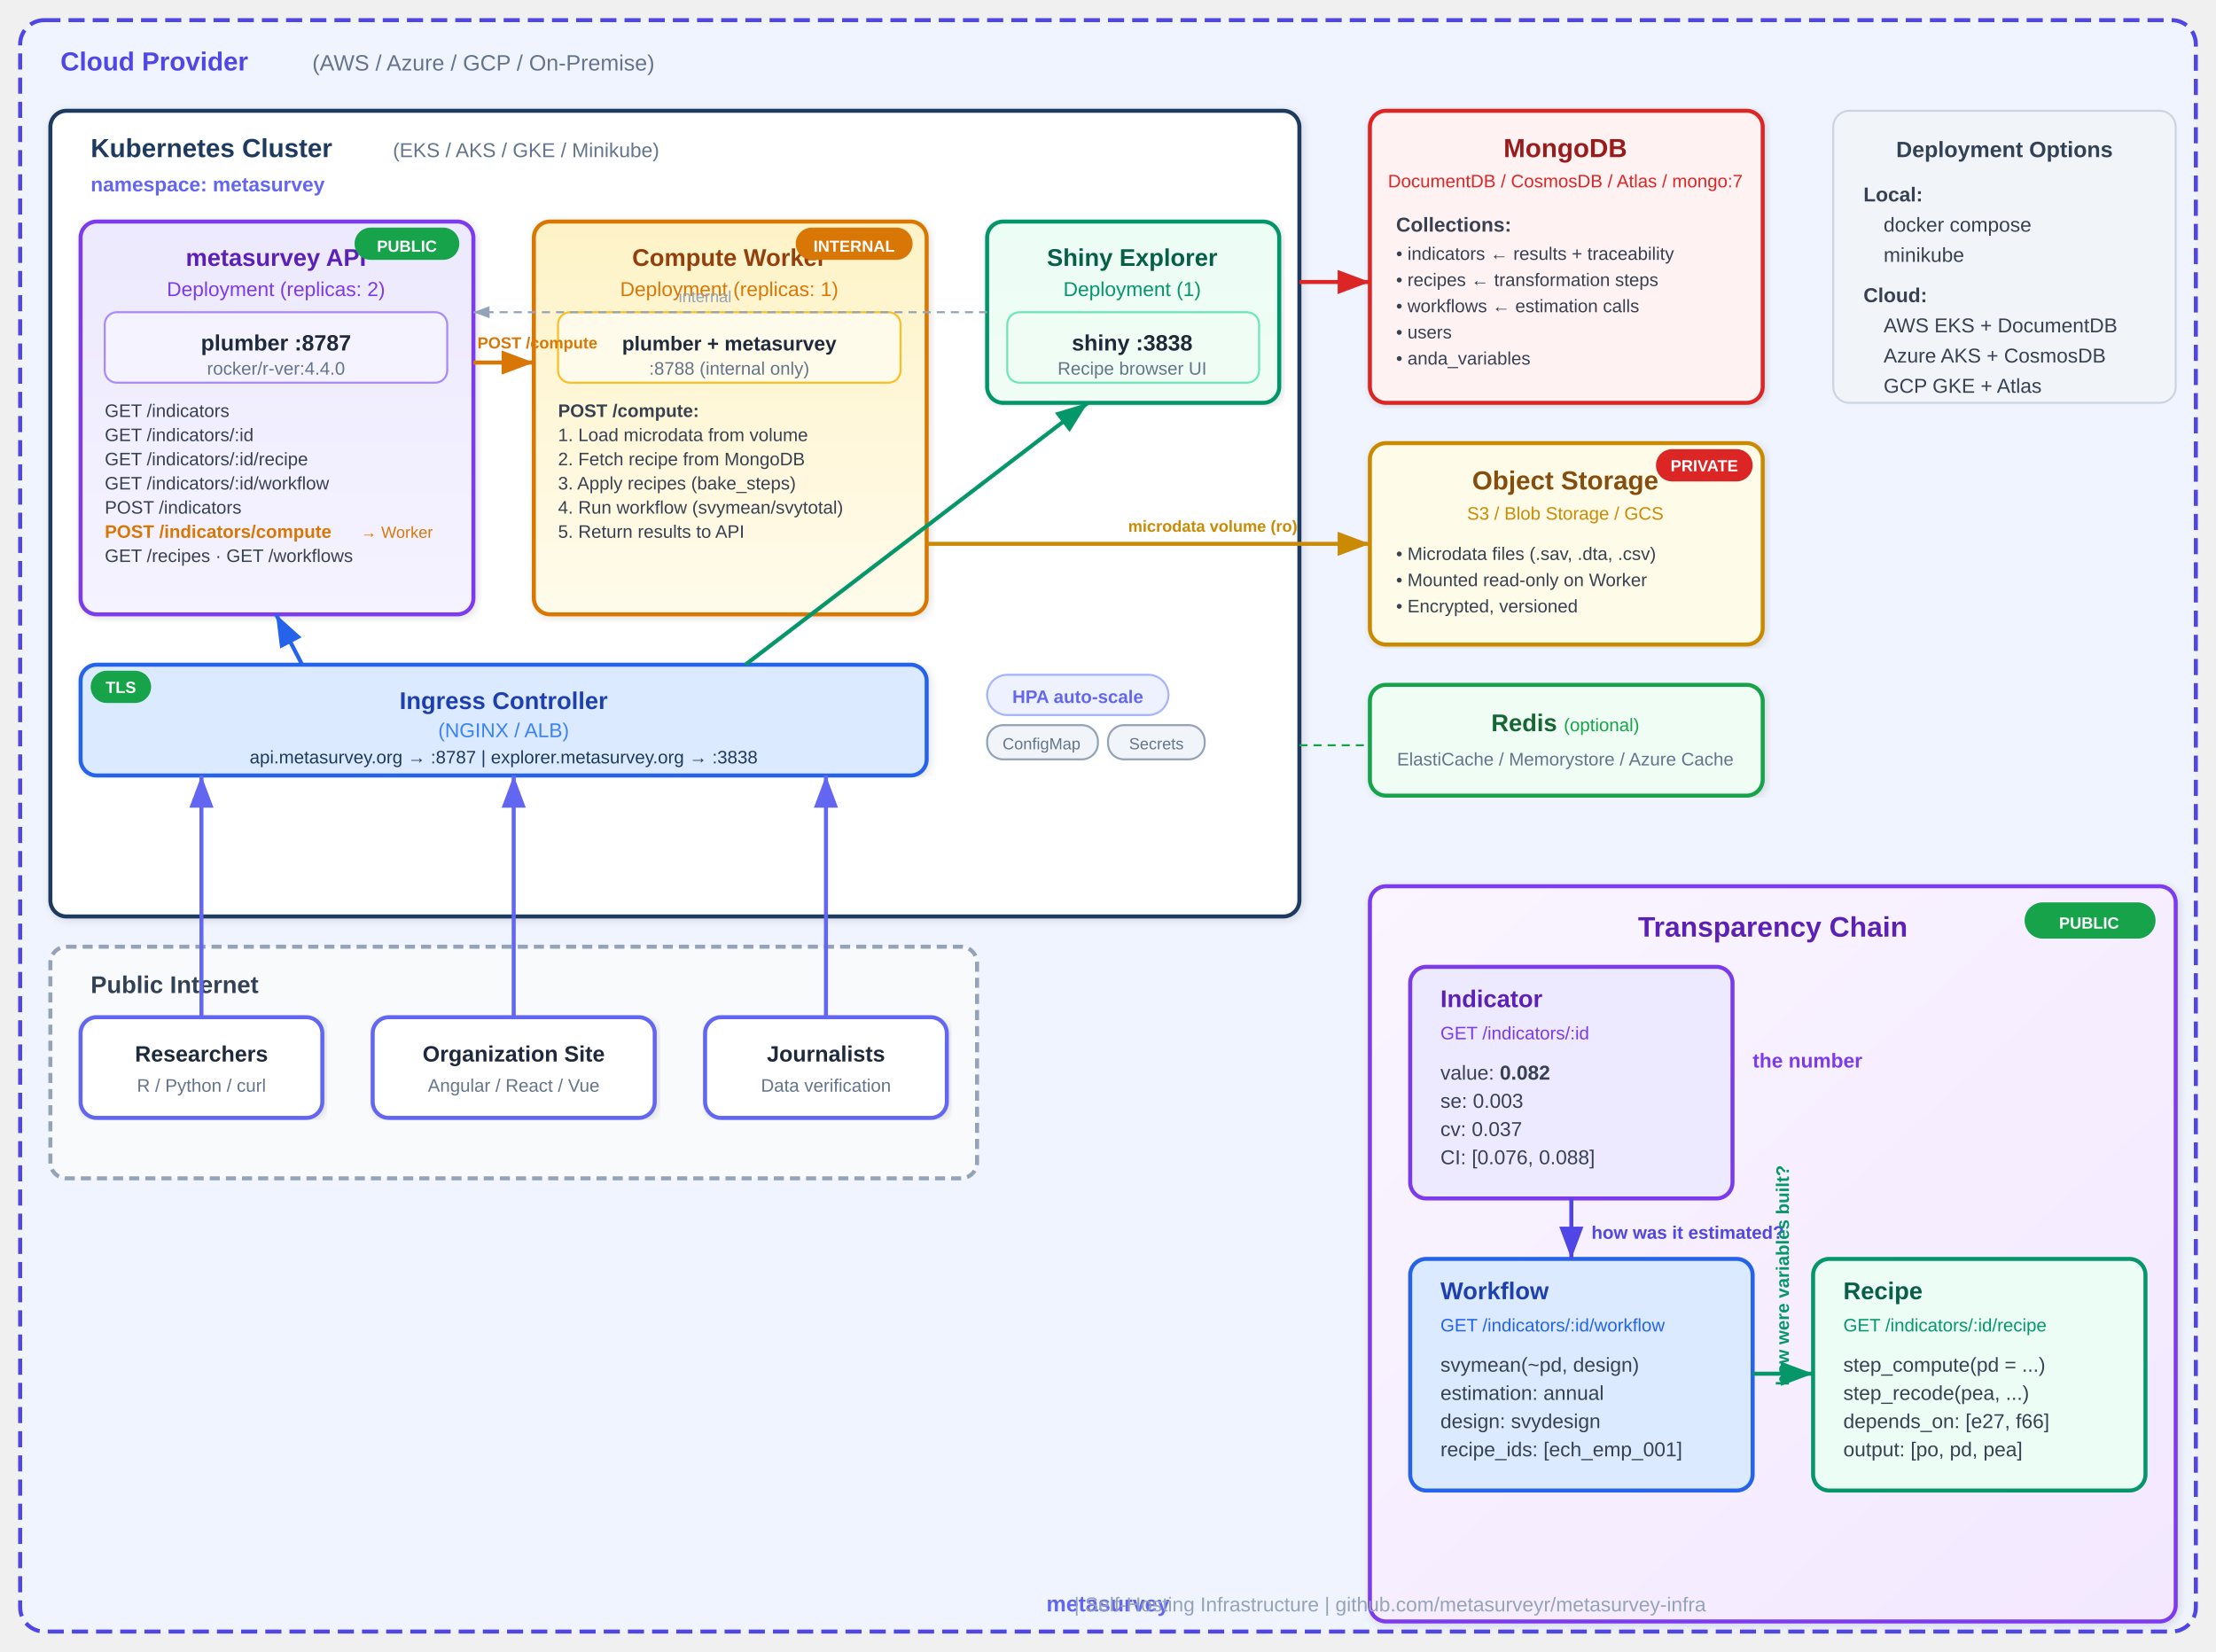
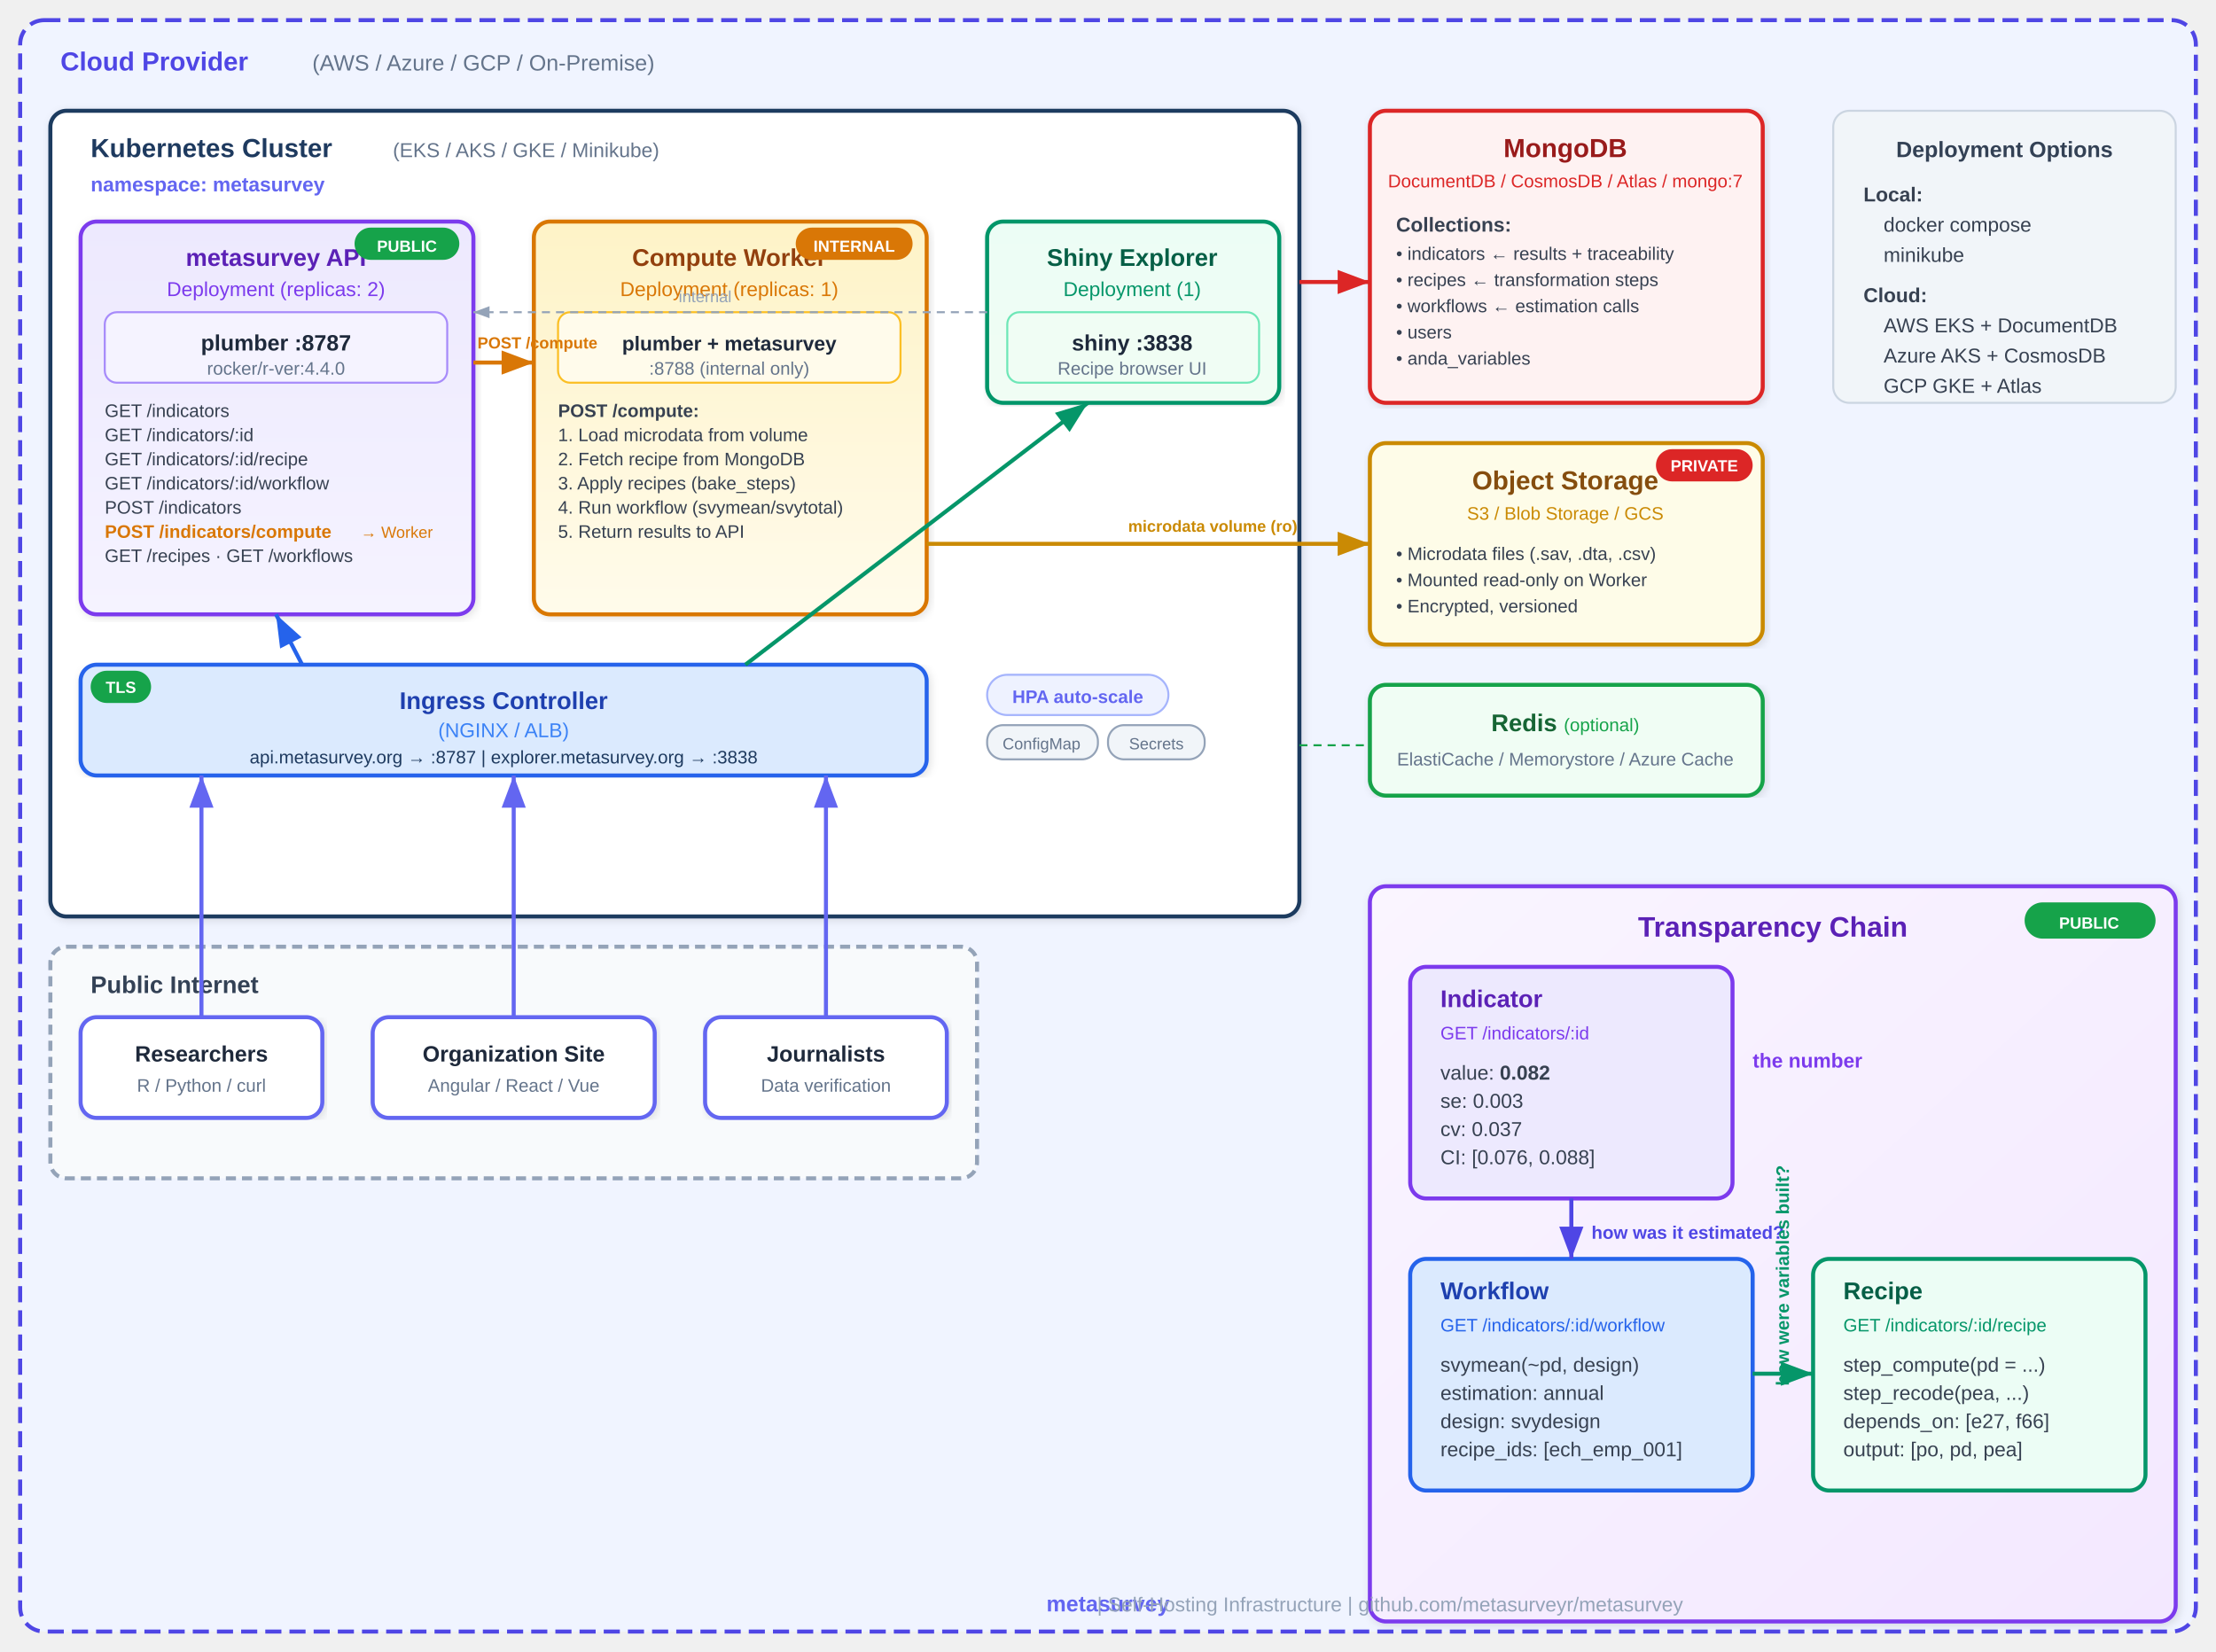
<svg xmlns="http://www.w3.org/2000/svg" viewBox="0 0 1100 820" font-family="'Segoe UI', Arial, sans-serif">
  <defs>
    <linearGradient id="apiGrad" x1="0" y1="0" x2="0" y2="1">
      <stop offset="0%" stop-color="#ede9fe" />
      <stop offset="100%" stop-color="#f5f3ff" />
    </linearGradient>
    <linearGradient id="workerGrad" x1="0" y1="0" x2="0" y2="1">
      <stop offset="0%" stop-color="#fef3c7" />
      <stop offset="100%" stop-color="#fffbeb" />
    </linearGradient>
    <linearGradient id="shinyGrad" x1="0" y1="0" x2="0" y2="1">
      <stop offset="0%" stop-color="#ecfdf5" />
      <stop offset="100%" stop-color="#f0fdf4" />
    </linearGradient>
    <linearGradient id="chainGrad" x1="0" y1="0" x2="1" y2="1">
      <stop offset="0%" stop-color="#faf5ff" />
      <stop offset="100%" stop-color="#f3e8ff" />
    </linearGradient>
    <filter id="shadow" x="-2%" y="-2%" width="104%" height="104%">
      <feDropShadow dx="1" dy="1" stdDeviation="2" flood-opacity="0.12" />
    </filter>
    <marker id="arrowOrange" markerWidth="8" markerHeight="6" refX="8" refY="3" orient="auto">
      <polygon points="0 0, 8 3, 0 6" fill="#d97706" />
    </marker>
    <marker id="arrowBlue" markerWidth="8" markerHeight="6" refX="8" refY="3" orient="auto">
      <polygon points="0 0, 8 3, 0 6" fill="#2563eb" />
    </marker>
    <marker id="arrowGray" markerWidth="8" markerHeight="6" refX="8" refY="3" orient="auto">
      <polygon points="0 0, 8 3, 0 6" fill="#94a3b8" />
    </marker>
    <marker id="arrowRed" markerWidth="8" markerHeight="6" refX="8" refY="3" orient="auto">
      <polygon points="0 0, 8 3, 0 6" fill="#dc2626" />
    </marker>
    <marker id="arrowGold" markerWidth="8" markerHeight="6" refX="8" refY="3" orient="auto">
      <polygon points="0 0, 8 3, 0 6" fill="#ca8a04" />
    </marker>
    <marker id="arrowPurple" markerWidth="8" markerHeight="6" refX="8" refY="3" orient="auto">
      <polygon points="0 0, 8 3, 0 6" fill="#4f46e5" />
    </marker>
    <marker id="arrowGreen" markerWidth="8" markerHeight="6" refX="8" refY="3" orient="auto">
      <polygon points="0 0, 8 3, 0 6" fill="#059669" />
    </marker>
    <marker id="arrowIndigo" markerWidth="8" markerHeight="6" refX="8" refY="3" orient="auto">
      <polygon points="0 0, 8 3, 0 6" fill="#6366f1" />
    </marker>
  </defs>
  <rect x="10" y="10" width="1080" height="800" rx="12" fill="#f0f4ff" stroke="#4f46e5" stroke-width="2" stroke-dasharray="8 4" />
  <text x="30" y="35" font-size="13" fill="#4f46e5" font-weight="bold">Cloud Provider</text>
  <text x="155" y="35" font-size="11" fill="#64748b">(AWS / Azure / GCP / On-Premise)</text>
  <rect x="25" y="55" width="620" height="400" rx="8" fill="#ffffff" stroke="#1e3a5f" stroke-width="2" filter="url(#shadow)" />
  <text x="45" y="78" font-size="13" fill="#1e3a5f" font-weight="bold">Kubernetes Cluster</text>
  <text x="195" y="78" font-size="10" fill="#64748b">(EKS / AKS / GKE / Minikube)</text>
  <text x="45" y="95" font-size="10" fill="#6366f1" font-weight="bold">namespace: metasurvey</text>
  <rect x="40" y="110" width="195" height="195" rx="8" fill="url(#apiGrad)" stroke="#7c3aed" stroke-width="2" filter="url(#shadow)" />
  <text x="137" y="132" font-size="12" fill="#5b21b6" font-weight="bold" text-anchor="middle">metasurvey API</text>
  <text x="137" y="147" font-size="10" fill="#7c3aed" text-anchor="middle">Deployment (replicas: 2)</text>
  <rect x="52" y="155" width="170" height="35" rx="6" fill="#f5f3ff" stroke="#a78bfa" stroke-width="1" />
  <text x="137" y="174" font-size="11" fill="#1e293b" font-weight="bold" text-anchor="middle">plumber :8787</text>
  <text x="137" y="186" font-size="9" fill="#64748b" text-anchor="middle">rocker/r-ver:4.4.0</text>
  <text x="52" y="207" font-size="9" fill="#374151">GET /indicators</text>
  <text x="52" y="219" font-size="9" fill="#374151">GET /indicators/:id</text>
  <text x="52" y="231" font-size="9" fill="#374151">GET /indicators/:id/recipe</text>
  <text x="52" y="243" font-size="9" fill="#374151">GET /indicators/:id/workflow</text>
  <text x="52" y="255" font-size="9" fill="#374151">POST /indicators</text>
  <text x="52" y="267" font-size="9" fill="#d97706" font-weight="bold">POST /indicators/compute</text>
  <text x="179" y="267" font-size="8" fill="#d97706">→ Worker</text>
  <text x="52" y="279" font-size="9" fill="#374151">GET /recipes · GET /workflows</text>
  <rect x="176" y="113" width="52" height="16" rx="8" fill="#16a34a" />
  <text x="202" y="125" font-size="8" fill="#ffffff" font-weight="bold" text-anchor="middle">PUBLIC</text>
  <rect x="265" y="110" width="195" height="195" rx="8" fill="url(#workerGrad)" stroke="#d97706" stroke-width="2" filter="url(#shadow)" />
  <text x="362" y="132" font-size="12" fill="#92400e" font-weight="bold" text-anchor="middle">Compute Worker</text>
  <text x="362" y="147" font-size="10" fill="#d97706" text-anchor="middle">Deployment (replicas: 1)</text>
  <rect x="277" y="155" width="170" height="35" rx="6" fill="#fffbeb" stroke="#fbbf24" stroke-width="1" />
  <text x="362" y="174" font-size="10" fill="#1e293b" font-weight="bold" text-anchor="middle">plumber + metasurvey</text>
  <text x="362" y="186" font-size="9" fill="#64748b" text-anchor="middle">:8788 (internal only)</text>
  <text x="277" y="207" font-size="9" fill="#374151" font-weight="bold">POST /compute:</text>
  <text x="277" y="219" font-size="9" fill="#374151">1. Load microdata from volume</text>
  <text x="277" y="231" font-size="9" fill="#374151">2. Fetch recipe from MongoDB</text>
  <text x="277" y="243" font-size="9" fill="#374151">3. Apply recipes (bake_steps)</text>
  <text x="277" y="255" font-size="9" fill="#374151">4. Run workflow (svymean/svytotal)</text>
  <text x="277" y="267" font-size="9" fill="#374151">5. Return results to API</text>
  <rect x="395" y="113" width="58" height="16" rx="8" fill="#d97706" />
  <text x="424" y="125" font-size="8" fill="#ffffff" font-weight="bold" text-anchor="middle">INTERNAL</text>
  <line x1="235" y1="180" x2="265" y2="180" stroke="#d97706" stroke-width="2" marker-end="url(#arrowOrange)" />
  <text x="237" y="173" font-size="8" fill="#d97706" font-weight="bold">POST /compute</text>
  <rect x="490" y="110" width="145" height="90" rx="8" fill="url(#shinyGrad)" stroke="#059669" stroke-width="2" filter="url(#shadow)" />
  <text x="562" y="132" font-size="12" fill="#065f46" font-weight="bold" text-anchor="middle">Shiny Explorer</text>
  <text x="562" y="147" font-size="10" fill="#059669" text-anchor="middle">Deployment (1)</text>
  <rect x="500" y="155" width="125" height="35" rx="6" fill="#f0fdf4" stroke="#6ee7b7" stroke-width="1" />
  <text x="562" y="174" font-size="11" fill="#1e293b" font-weight="bold" text-anchor="middle">shiny :3838</text>
  <text x="562" y="186" font-size="9" fill="#64748b" text-anchor="middle">Recipe browser UI</text>
  <line x1="490" y1="155" x2="235" y2="155" stroke="#94a3b8" stroke-width="1" stroke-dasharray="4 3" marker-end="url(#arrowGray)" />
  <text x="350" y="150" font-size="8" fill="#94a3b8" text-anchor="middle">internal</text>
  <rect x="40" y="330" width="420" height="55" rx="8" fill="#dbeafe" stroke="#2563eb" stroke-width="2" filter="url(#shadow)" />
  <text x="250" y="352" font-size="12" fill="#1e40af" font-weight="bold" text-anchor="middle">Ingress Controller</text>
  <text x="250" y="366" font-size="10" fill="#3b82f6" text-anchor="middle">(NGINX / ALB)</text>
  <text x="250" y="379" font-size="9" fill="#1e3a5f" text-anchor="middle">api.metasurvey.org → :8787  |  explorer.metasurvey.org → :3838</text>
  <rect x="45" y="333" width="30" height="16" rx="8" fill="#16a34a" />
  <text x="60" y="344" font-size="8" fill="#ffffff" font-weight="bold" text-anchor="middle">TLS</text>
  <line x1="150" y1="330" x2="137" y2="305" stroke="#2563eb" stroke-width="2" marker-end="url(#arrowBlue)" />
  <line x1="370" y1="330" x2="540" y2="200" stroke="#059669" stroke-width="2" marker-end="url(#arrowGreen)" />
  <rect x="490" y="335" width="90" height="20" rx="10" fill="#eef2ff" stroke="#a5b4fc" stroke-width="1" />
  <text x="535" y="349" font-size="9" fill="#6366f1" font-weight="bold" text-anchor="middle">HPA auto-scale</text>
  <rect x="490" y="360" width="55" height="17" rx="8" fill="#f1f5f9" stroke="#94a3b8" stroke-width="1" />
  <text x="517" y="372" font-size="8" fill="#64748b" text-anchor="middle">ConfigMap</text>
  <rect x="550" y="360" width="48" height="17" rx="8" fill="#f1f5f9" stroke="#94a3b8" stroke-width="1" />
  <text x="574" y="372" font-size="8" fill="#64748b" text-anchor="middle">Secrets</text>
  <rect x="680" y="55" width="195" height="145" rx="8" fill="#fef2f2" stroke="#dc2626" stroke-width="2" filter="url(#shadow)" />
  <text x="777" y="78" font-size="13" fill="#991b1b" font-weight="bold" text-anchor="middle">MongoDB</text>
  <text x="777" y="93" font-size="9" fill="#dc2626" text-anchor="middle">DocumentDB / CosmosDB / Atlas / mongo:7</text>
  <text x="693" y="115" font-size="10" fill="#374151" font-weight="bold">Collections:</text>
  <text x="693" y="129" font-size="9" fill="#374151">• indicators ← results + traceability</text>
  <text x="693" y="142" font-size="9" fill="#374151">• recipes ← transformation steps</text>
  <text x="693" y="155" font-size="9" fill="#374151">• workflows ← estimation calls</text>
  <text x="693" y="168" font-size="9" fill="#374151">• users</text>
  <text x="693" y="181" font-size="9" fill="#374151">• anda_variables</text>
  <line x1="645" y1="140" x2="680" y2="140" stroke="#dc2626" stroke-width="2" marker-end="url(#arrowRed)" />
  <rect x="680" y="220" width="195" height="100" rx="8" fill="#fefce8" stroke="#ca8a04" stroke-width="2" filter="url(#shadow)" />
  <text x="777" y="243" font-size="13" fill="#854d0e" font-weight="bold" text-anchor="middle">Object Storage</text>
  <text x="777" y="258" font-size="9" fill="#ca8a04" text-anchor="middle">S3 / Blob Storage / GCS</text>
  <text x="693" y="278" font-size="9" fill="#374151">• Microdata files (.sav, .dta, .csv)</text>
  <text x="693" y="291" font-size="9" fill="#374151">• Mounted read-only on Worker</text>
  <text x="693" y="304" font-size="9" fill="#374151">• Encrypted, versioned</text>
  <rect x="822" y="223" width="48" height="16" rx="8" fill="#dc2626" />
  <text x="846" y="234" font-size="8" fill="#ffffff" font-weight="bold" text-anchor="middle">PRIVATE</text>
  <line x1="460" y1="270" x2="680" y2="270" stroke="#ca8a04" stroke-width="2" marker-end="url(#arrowGold)" />
  <text x="560" y="264" font-size="8" fill="#ca8a04" font-weight="bold">microdata volume (ro)</text>
  <rect x="680" y="340" width="195" height="55" rx="8" fill="#f0fdf4" stroke="#16a34a" stroke-width="2" filter="url(#shadow)" />
  <text x="777" y="363" font-size="12" fill="#166534" font-weight="bold" text-anchor="middle">Redis <tspan font-size="9" fill="#16a34a" font-weight="normal">(optional)</tspan>
  </text>
  <text x="777" y="380" font-size="9" fill="#64748b" text-anchor="middle">ElastiCache / Memorystore / Azure Cache</text>
  <line x1="645" y1="370" x2="680" y2="370" stroke="#16a34a" stroke-width="1" stroke-dasharray="4 3" />
  <rect x="25" y="470" width="460" height="115" rx="8" fill="#f8fafc" stroke="#94a3b8" stroke-width="2" stroke-dasharray="5 3" />
  <text x="45" y="493" font-size="12" fill="#334155" font-weight="bold">Public Internet</text>
  <rect x="40" y="505" width="120" height="50" rx="8" fill="#ffffff" stroke="#6366f1" stroke-width="2" filter="url(#shadow)" />
  <text x="100" y="527" font-size="11" fill="#1e293b" font-weight="bold" text-anchor="middle">Researchers</text>
  <text x="100" y="542" font-size="9" fill="#64748b" text-anchor="middle">R / Python / curl</text>
  <rect x="185" y="505" width="140" height="50" rx="8" fill="#ffffff" stroke="#6366f1" stroke-width="2" filter="url(#shadow)" />
  <text x="255" y="527" font-size="11" fill="#1e293b" font-weight="bold" text-anchor="middle">Organization Site</text>
  <text x="255" y="542" font-size="9" fill="#64748b" text-anchor="middle">Angular / React / Vue</text>
  <rect x="350" y="505" width="120" height="50" rx="8" fill="#ffffff" stroke="#6366f1" stroke-width="2" filter="url(#shadow)" />
  <text x="410" y="527" font-size="11" fill="#1e293b" font-weight="bold" text-anchor="middle">Journalists</text>
  <text x="410" y="542" font-size="9" fill="#64748b" text-anchor="middle">Data verification</text>
  <line x1="100" y1="505" x2="100" y2="385" stroke="#6366f1" stroke-width="2" marker-end="url(#arrowIndigo)" />
  <line x1="255" y1="505" x2="255" y2="385" stroke="#6366f1" stroke-width="2" marker-end="url(#arrowIndigo)" />
  <line x1="410" y1="505" x2="410" y2="385" stroke="#6366f1" stroke-width="2" marker-end="url(#arrowIndigo)" />
  <rect x="680" y="440" width="400" height="365" rx="8" fill="url(#chainGrad)" stroke="#7c3aed" stroke-width="2" filter="url(#shadow)" />
  <text x="880" y="465" font-size="14" fill="#5b21b6" font-weight="bold" text-anchor="middle">Transparency Chain</text>
  <rect x="1005" y="448" width="65" height="18" rx="9" fill="#16a34a" />
  <text x="1037" y="461" font-size="8" fill="#ffffff" font-weight="bold" text-anchor="middle">PUBLIC</text>
  <rect x="700" y="480" width="160" height="115" rx="8" fill="#ede9fe" stroke="#7c3aed" stroke-width="2" />
  <text x="715" y="500" font-size="12" fill="#5b21b6" font-weight="bold">Indicator</text>
  <text x="715" y="516" font-size="9" fill="#7c3aed">GET /indicators/:id</text>
  <text x="715" y="536" font-size="10" fill="#374151">value: <tspan font-weight="bold">0.082</tspan>
  </text>
  <text x="715" y="550" font-size="10" fill="#374151">se: 0.003</text>
  <text x="715" y="564" font-size="10" fill="#374151">cv: 0.037</text>
  <text x="715" y="578" font-size="10" fill="#374151">CI: [0.076, 0.088]</text>
  <text x="870" y="530" font-size="10" fill="#7c3aed" font-weight="bold">the number</text>
  <rect x="700" y="625" width="170" height="115" rx="8" fill="#dbeafe" stroke="#2563eb" stroke-width="2" />
  <text x="715" y="645" font-size="12" fill="#1e40af" font-weight="bold">Workflow</text>
  <text x="715" y="661" font-size="9" fill="#2563eb">GET /indicators/:id/workflow</text>
  <text x="715" y="681" font-size="10" fill="#374151">svymean(~pd, design)</text>
  <text x="715" y="695" font-size="10" fill="#374151">estimation: annual</text>
  <text x="715" y="709" font-size="10" fill="#374151">design: svydesign</text>
  <text x="715" y="723" font-size="10" fill="#374151">recipe_ids: [ech_emp_001]</text>
  <rect x="900" y="625" width="165" height="115" rx="8" fill="#ecfdf5" stroke="#059669" stroke-width="2" />
  <text x="915" y="645" font-size="12" fill="#065f46" font-weight="bold">Recipe</text>
  <text x="915" y="661" font-size="9" fill="#059669">GET /indicators/:id/recipe</text>
  <text x="915" y="681" font-size="10" fill="#374151">step_compute(pd = ...)</text>
  <text x="915" y="695" font-size="10" fill="#374151">step_recode(pea, ...)</text>
  <text x="915" y="709" font-size="10" fill="#374151">depends_on: [e27, f66]</text>
  <text x="915" y="723" font-size="10" fill="#374151">output: [po, pd, pea]</text>
  <line x1="780" y1="595" x2="780" y2="625" stroke="#4f46e5" stroke-width="2" marker-end="url(#arrowPurple)" />
  <text x="790" y="615" font-size="9" fill="#4f46e5" font-weight="bold">how was it estimated?</text>
  <line x1="870" y1="682" x2="900" y2="682" stroke="#059669" stroke-width="2" marker-end="url(#arrowGreen)" />
  <text x="870" y="670" font-size="9" fill="#059669" font-weight="bold" transform="rotate(-90, 888, 670)">how were variables built?</text>
  <rect x="910" y="55" width="170" height="145" rx="8" fill="#f1f5f9" stroke="#cbd5e1" stroke-width="1" />
  <text x="995" y="78" font-size="11" fill="#334155" font-weight="bold" text-anchor="middle">Deployment Options</text>
  <text x="925" y="100" font-size="10" fill="#374151" font-weight="bold">Local:</text>
  <text x="935" y="115" font-size="10" fill="#374151">docker compose</text>
  <text x="935" y="130" font-size="10" fill="#374151">minikube</text>
  <text x="925" y="150" font-size="10" fill="#374151" font-weight="bold">Cloud:</text>
  <text x="935" y="165" font-size="10" fill="#374151">AWS EKS + DocumentDB</text>
  <text x="935" y="180" font-size="10" fill="#374151">Azure AKS + CosmosDB</text>
  <text x="935" y="195" font-size="10" fill="#374151">GCP GKE + Atlas</text>
  <text x="550" y="800" font-size="11" fill="#6366f1" font-weight="bold" text-anchor="middle">metasurvey</text>
-   <text x="690" y="800" font-size="10" fill="#94a3b8" text-anchor="middle">|  Self-Hosting Infrastructure  |  github.com/metasurveyr/metasurvey-infra</text>
+   <text x="690" y="800" font-size="10" fill="#94a3b8" text-anchor="middle">|  Self-Hosting Infrastructure  |  github.com/metasurveyr/metasurvey</text>
</svg>
